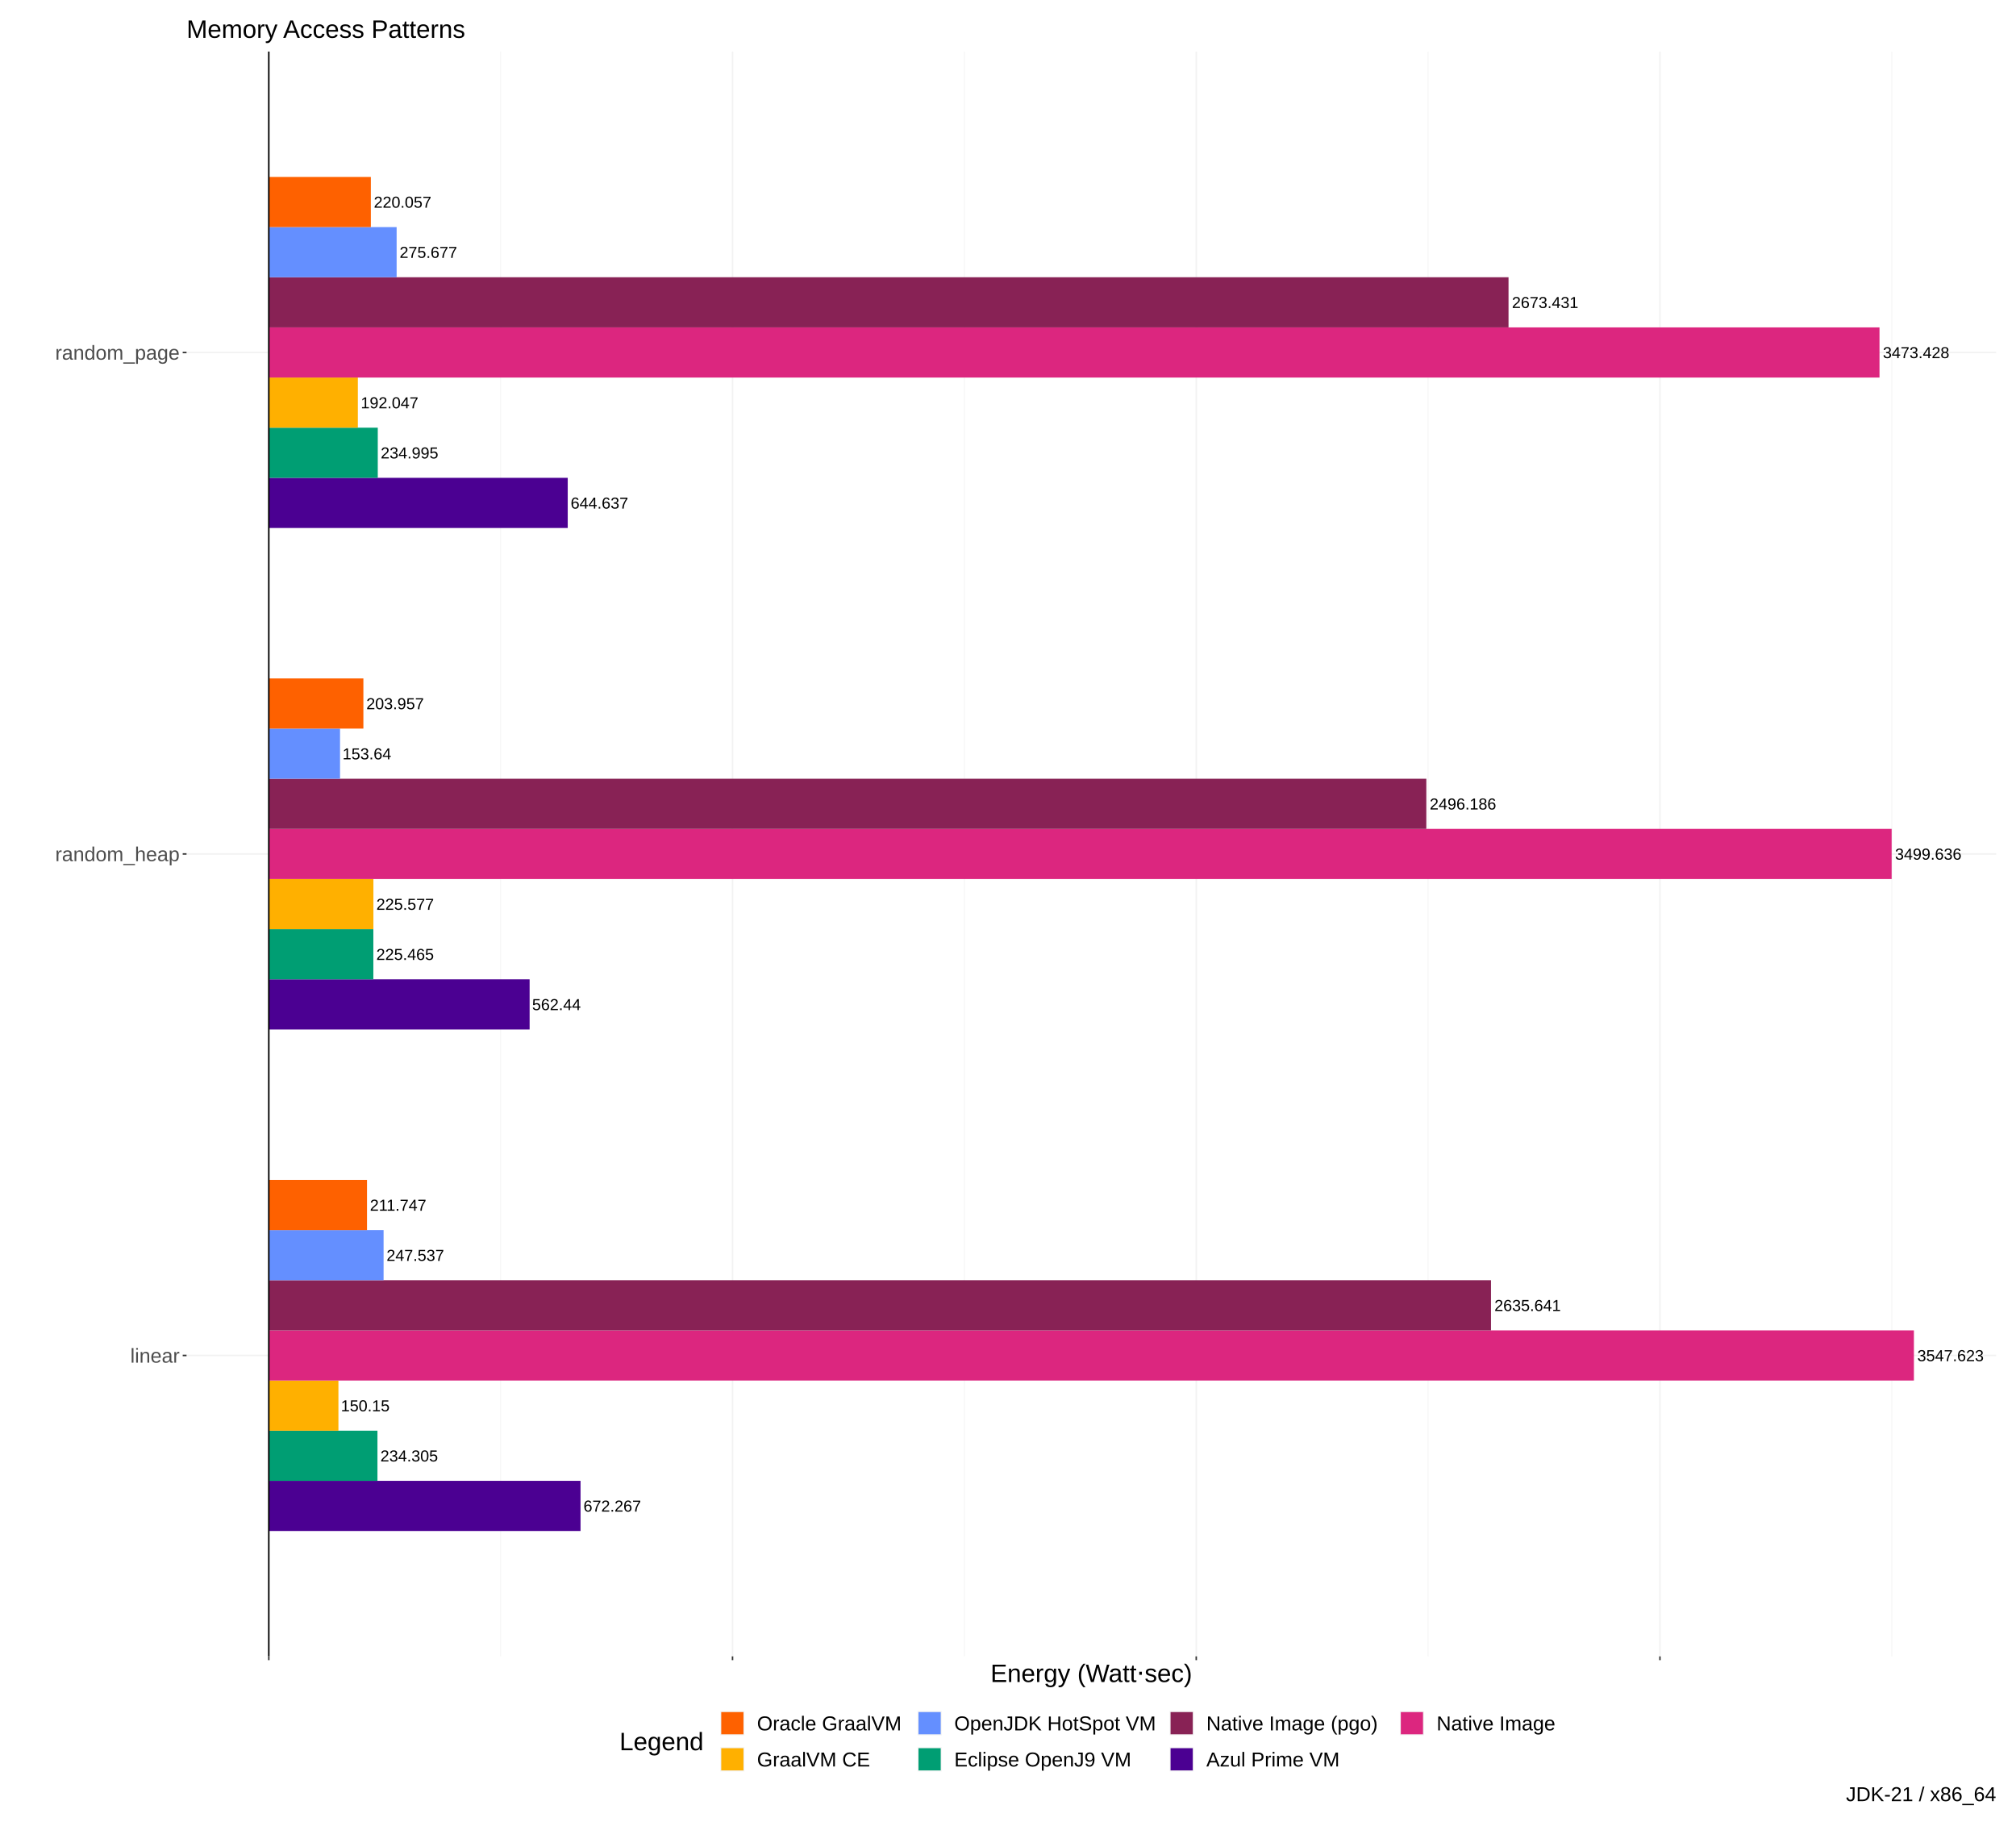
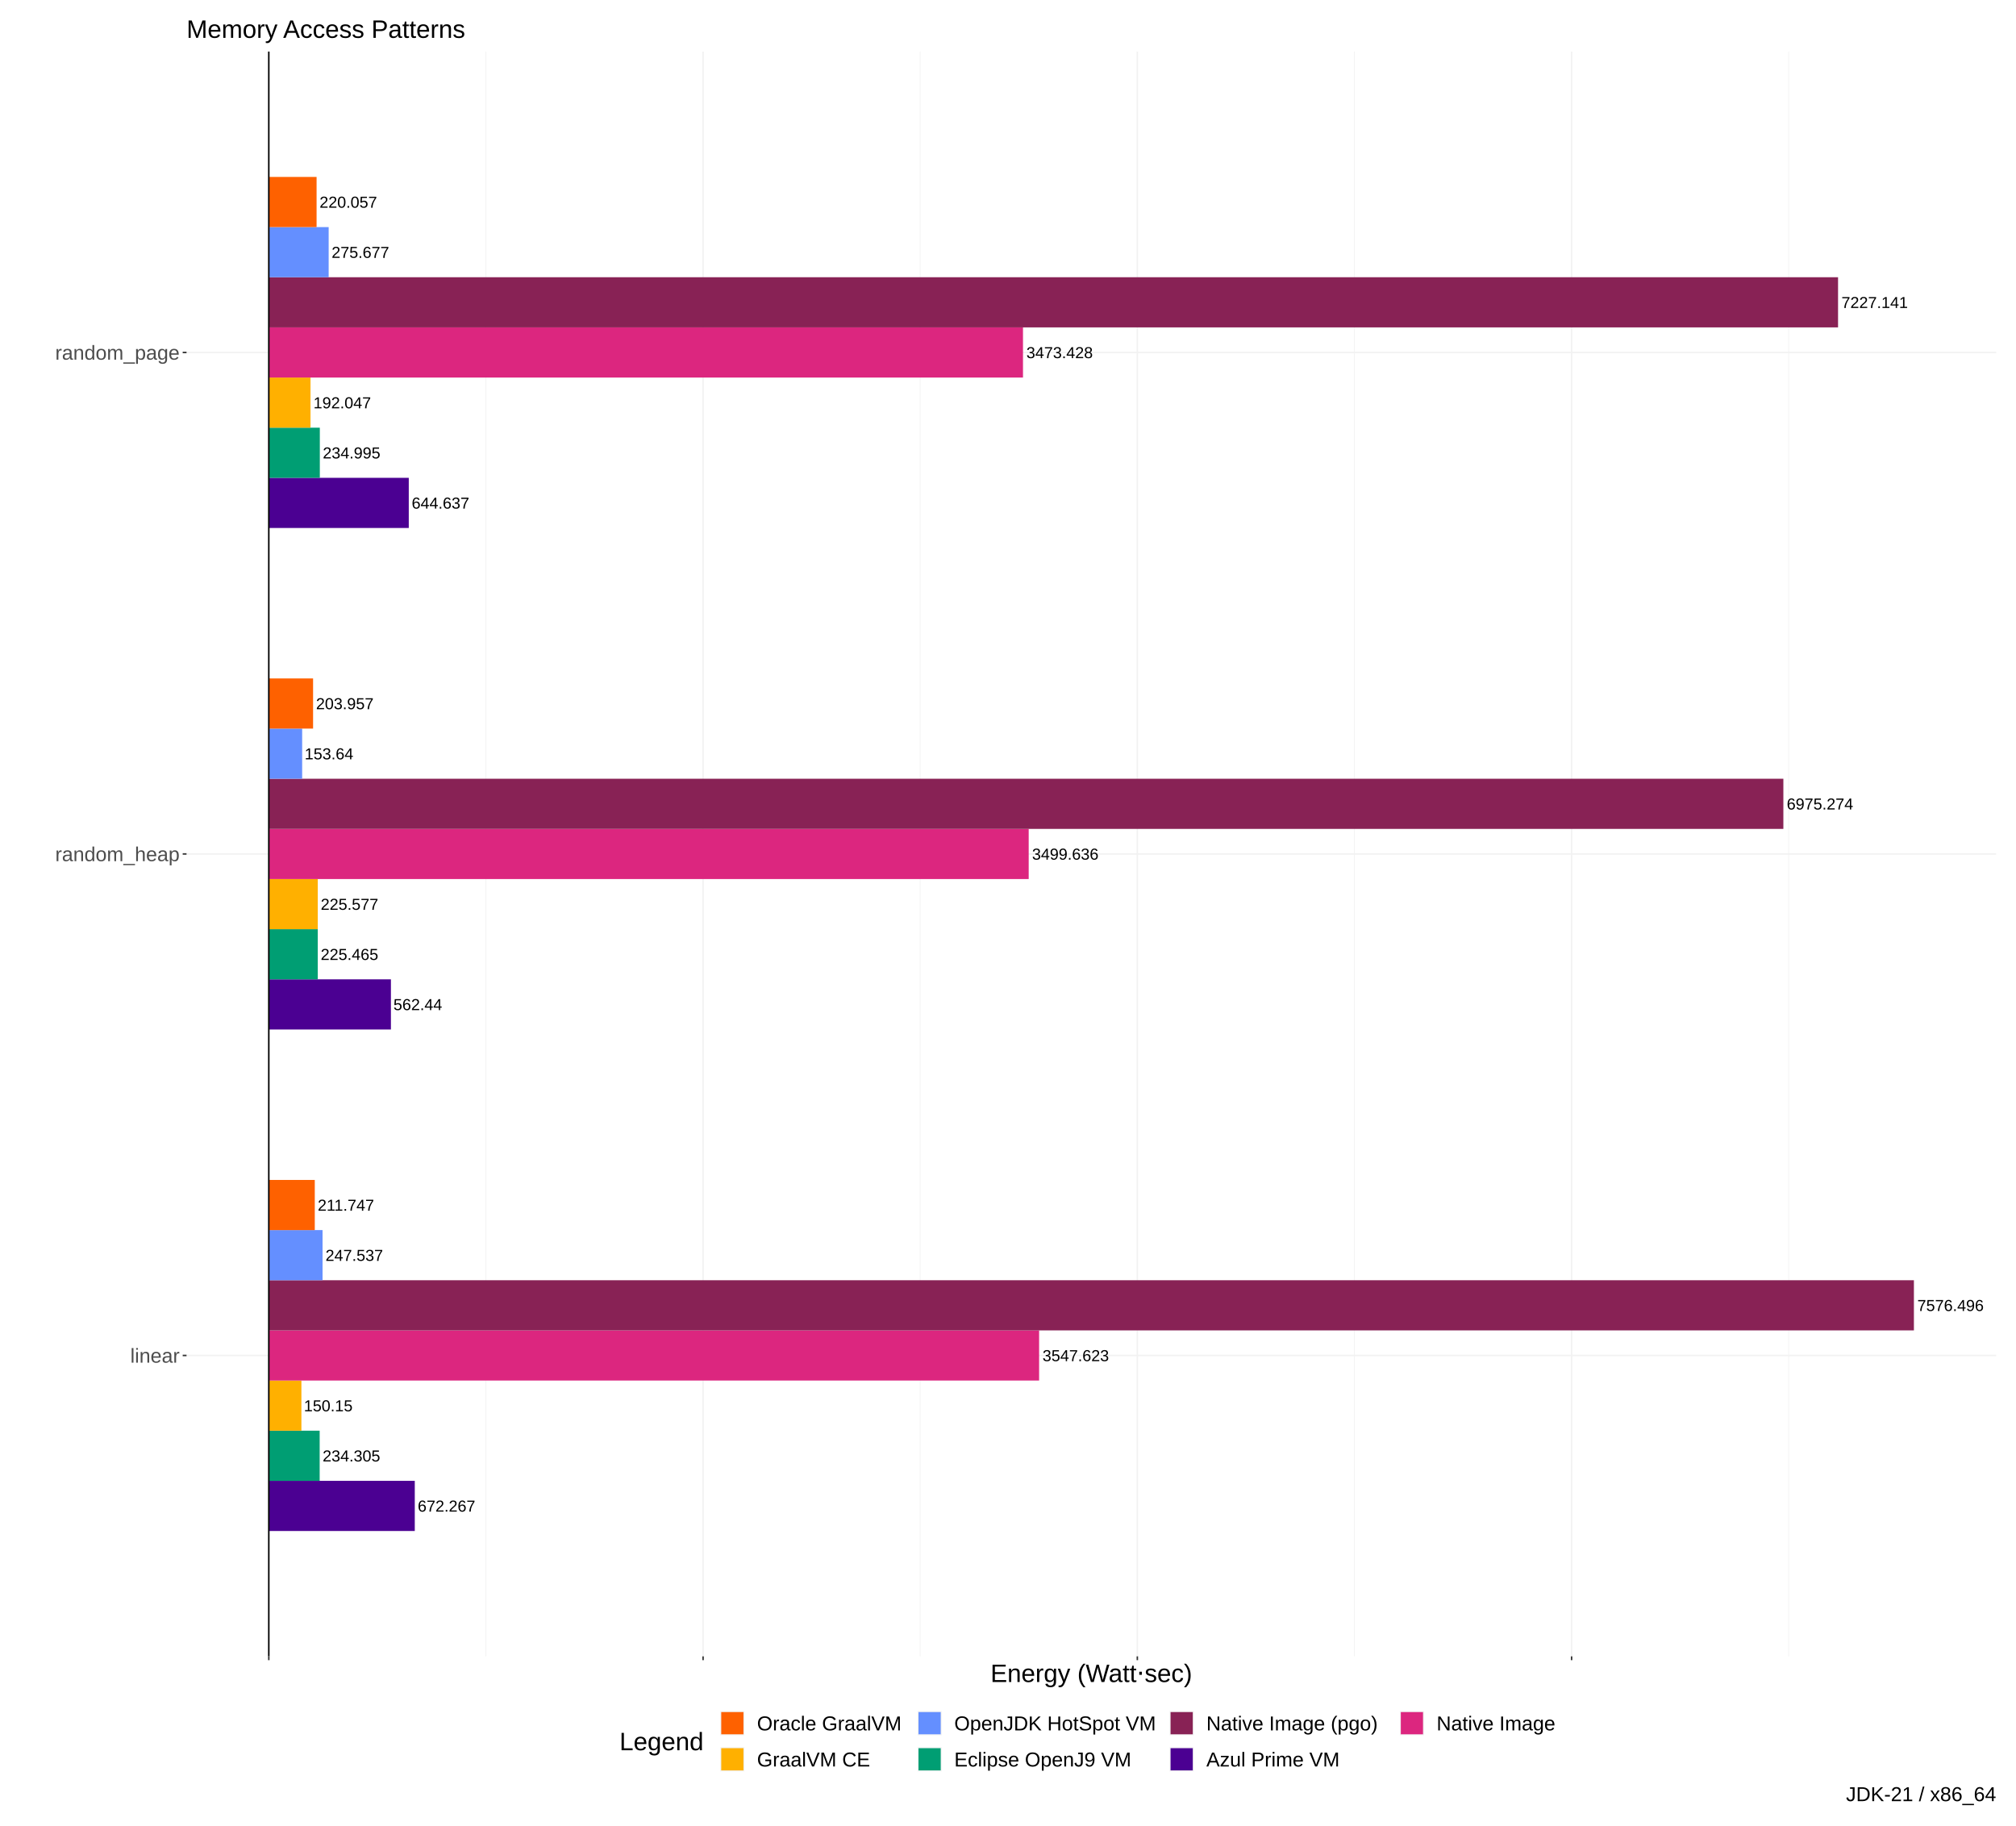
<svg xmlns="http://www.w3.org/2000/svg" class="svglite" width="1440.00pt" height="1303.94pt" viewBox="0 0 1440.00 1303.94">
  <defs>
    <style type="text/css">
    .svglite line, .svglite polyline, .svglite polygon, .svglite path, .svglite rect, .svglite circle {
      fill: none;
      stroke: #000000;
      stroke-linecap: round;
      stroke-linejoin: round;
      stroke-miterlimit: 10.00;
    }
    .svglite text {
      white-space: pre;
    }
  </style>
  </defs>
  <rect width="100%" height="100%" style="stroke: none; fill: #FFFFFF;" />
  <defs>
    <clipPath id="cpMC4wMHwxNDQwLjAwfDAuMDB8MTMwMy45NA==">
      <rect x="0.00" y="0.00" width="1440.00" height="1303.94" />
    </clipPath>
  </defs>
  <g clip-path="url(#cpMC4wMHwxNDQwLjAwfDAuMDB8MTMwMy45NA==)">
    <rect x="0.00" y="0.00" width="1440.00" height="1303.94" style="stroke-width: 1.07; stroke: #FFFFFF; fill: #FFFFFF;" />
    <rect x="133.24" y="36.82" width="1292.58" height="1146.09" style="stroke-width: 1.07; stroke: none;" />
-     <polyline points="357.61,1182.91 357.61,36.82 " style="stroke-width: 0.53; stroke: #F2F2F2; stroke-linecap: butt;" />
-     <polyline points="688.84,1182.91 688.84,36.82 " style="stroke-width: 0.53; stroke: #F2F2F2; stroke-linecap: butt;" />
-     <polyline points="1020.07,1182.91 1020.07,36.82 " style="stroke-width: 0.53; stroke: #F2F2F2; stroke-linecap: butt;" />
-     <polyline points="1351.30,1182.91 1351.30,36.82 " style="stroke-width: 0.53; stroke: #F2F2F2; stroke-linecap: butt;" />
+     <polyline points="347.09,1182.91 347.09,36.82 " style="stroke-width: 0.53; stroke: #F2F2F2; stroke-linecap: butt;" />
+     <polyline points="657.28,1182.91 657.28,36.82 " style="stroke-width: 0.53; stroke: #F2F2F2; stroke-linecap: butt;" />
+     <polyline points="967.47,1182.91 967.47,36.82 " style="stroke-width: 0.53; stroke: #F2F2F2; stroke-linecap: butt;" />
+     <polyline points="1277.66,1182.91 1277.66,36.82 " style="stroke-width: 0.53; stroke: #F2F2F2; stroke-linecap: butt;" />
    <polyline points="133.24,968.02 1425.83,968.02 " style="stroke-width: 1.07; stroke: #F2F2F2; stroke-linecap: butt;" />
    <polyline points="133.24,609.87 1425.83,609.87 " style="stroke-width: 1.07; stroke: #F2F2F2; stroke-linecap: butt;" />
    <polyline points="133.24,251.72 1425.83,251.72 " style="stroke-width: 1.07; stroke: #F2F2F2; stroke-linecap: butt;" />
    <polyline points="192.00,1182.91 192.00,36.82 " style="stroke-width: 1.07; stroke: #F2F2F2; stroke-linecap: butt;" />
-     <polyline points="523.23,1182.91 523.23,36.82 " style="stroke-width: 1.07; stroke: #F2F2F2; stroke-linecap: butt;" />
-     <polyline points="854.46,1182.91 854.46,36.82 " style="stroke-width: 1.07; stroke: #F2F2F2; stroke-linecap: butt;" />
-     <polyline points="1185.68,1182.91 1185.68,36.82 " style="stroke-width: 1.07; stroke: #F2F2F2; stroke-linecap: butt;" />
-     <rect x="192.00" y="341.25" width="213.52" height="35.82" style="stroke-width: 1.07; stroke: none; stroke-linecap: butt; stroke-linejoin: miter; fill: #4B0092;" />
-     <rect x="192.00" y="699.41" width="186.30" height="35.82" style="stroke-width: 1.07; stroke: none; stroke-linecap: butt; stroke-linejoin: miter; fill: #4B0092;" />
-     <rect x="192.00" y="1057.56" width="222.67" height="35.82" style="stroke-width: 1.07; stroke: none; stroke-linecap: butt; stroke-linejoin: miter; fill: #4B0092;" />
-     <rect x="192.00" y="305.44" width="77.84" height="35.82" style="stroke-width: 1.07; stroke: none; stroke-linecap: butt; stroke-linejoin: miter; fill: #009E73;" />
-     <rect x="192.00" y="1021.74" width="77.61" height="35.82" style="stroke-width: 1.07; stroke: none; stroke-linecap: butt; stroke-linejoin: miter; fill: #009E73;" />
-     <rect x="192.00" y="663.59" width="74.68" height="35.82" style="stroke-width: 1.07; stroke: none; stroke-linecap: butt; stroke-linejoin: miter; fill: #009E73;" />
-     <rect x="192.00" y="627.78" width="74.72" height="35.82" style="stroke-width: 1.07; stroke: none; stroke-linecap: butt; stroke-linejoin: miter; fill: #FFB000;" />
-     <rect x="192.00" y="985.93" width="49.73" height="35.82" style="stroke-width: 1.07; stroke: none; stroke-linecap: butt; stroke-linejoin: miter; fill: #FFB000;" />
-     <rect x="192.00" y="269.62" width="63.61" height="35.82" style="stroke-width: 1.07; stroke: none; stroke-linecap: butt; stroke-linejoin: miter; fill: #FFB000;" />
-     <rect x="192.00" y="233.81" width="1150.50" height="35.82" style="stroke-width: 1.07; stroke: none; stroke-linecap: butt; stroke-linejoin: miter; fill: #DC267F;" />
-     <rect x="192.00" y="591.96" width="1159.18" height="35.82" style="stroke-width: 1.07; stroke: none; stroke-linecap: butt; stroke-linejoin: miter; fill: #DC267F;" />
-     <rect x="192.00" y="950.11" width="1175.08" height="35.82" style="stroke-width: 1.07; stroke: none; stroke-linecap: butt; stroke-linejoin: miter; fill: #DC267F;" />
-     <rect x="192.00" y="556.15" width="826.81" height="35.82" style="stroke-width: 1.07; stroke: none; stroke-linecap: butt; stroke-linejoin: miter; fill: #882255;" />
-     <rect x="192.00" y="197.99" width="885.52" height="35.82" style="stroke-width: 1.07; stroke: none; stroke-linecap: butt; stroke-linejoin: miter; fill: #882255;" />
-     <rect x="192.00" y="914.30" width="873.00" height="35.82" style="stroke-width: 1.07; stroke: none; stroke-linecap: butt; stroke-linejoin: miter; fill: #882255;" />
-     <rect x="192.00" y="162.18" width="91.31" height="35.82" style="stroke-width: 1.07; stroke: none; stroke-linecap: butt; stroke-linejoin: miter; fill: #648FFF;" />
-     <rect x="192.00" y="878.48" width="81.99" height="35.82" style="stroke-width: 1.07; stroke: none; stroke-linecap: butt; stroke-linejoin: miter; fill: #648FFF;" />
-     <rect x="192.00" y="520.33" width="50.89" height="35.82" style="stroke-width: 1.07; stroke: none; stroke-linecap: butt; stroke-linejoin: miter; fill: #648FFF;" />
-     <rect x="192.00" y="484.52" width="67.56" height="35.82" style="stroke-width: 1.07; stroke: none; stroke-linecap: butt; stroke-linejoin: miter; fill: #FE6100;" />
-     <rect x="192.00" y="126.36" width="72.89" height="35.82" style="stroke-width: 1.07; stroke: none; stroke-linecap: butt; stroke-linejoin: miter; fill: #FE6100;" />
-     <rect x="192.00" y="842.67" width="70.14" height="35.82" style="stroke-width: 1.07; stroke: none; stroke-linecap: butt; stroke-linejoin: miter; fill: #FE6100;" />
-     <text x="407.62" y="363.23" style="font-size: 11.38px; font-family: &quot;Liberation Sans&quot;;" textLength="42.10px" lengthAdjust="spacingAndGlyphs">644.637</text>
-     <text x="380.07" y="721.38" style="font-size: 11.38px; font-family: &quot;Liberation Sans&quot;;" textLength="35.59px" lengthAdjust="spacingAndGlyphs">562.44</text>
-     <text x="416.78" y="1079.53" style="font-size: 11.38px; font-family: &quot;Liberation Sans&quot;;" textLength="42.10px" lengthAdjust="spacingAndGlyphs">672.267</text>
-     <text x="271.94" y="327.41" style="font-size: 11.38px; font-family: &quot;Liberation Sans&quot;;" textLength="42.10px" lengthAdjust="spacingAndGlyphs">234.995</text>
-     <text x="271.71" y="1043.72" style="font-size: 11.38px; font-family: &quot;Liberation Sans&quot;;" textLength="42.10px" lengthAdjust="spacingAndGlyphs">234.305</text>
-     <text x="268.78" y="685.56" style="font-size: 11.38px; font-family: &quot;Liberation Sans&quot;;" textLength="42.10px" lengthAdjust="spacingAndGlyphs">225.465</text>
-     <text x="268.82" y="649.75" style="font-size: 11.38px; font-family: &quot;Liberation Sans&quot;;" textLength="42.10px" lengthAdjust="spacingAndGlyphs">225.577</text>
-     <text x="243.51" y="1007.90" style="font-size: 11.38px; font-family: &quot;Liberation Sans&quot;;" textLength="35.59px" lengthAdjust="spacingAndGlyphs">150.15</text>
-     <text x="257.71" y="291.60" style="font-size: 11.38px; font-family: &quot;Liberation Sans&quot;;" textLength="42.10px" lengthAdjust="spacingAndGlyphs">192.047</text>
-     <text x="1344.93" y="255.78" style="font-size: 11.38px; font-family: &quot;Liberation Sans&quot;;" textLength="48.61px" lengthAdjust="spacingAndGlyphs">3473.428</text>
-     <text x="1353.61" y="613.93" style="font-size: 11.38px; font-family: &quot;Liberation Sans&quot;;" textLength="48.61px" lengthAdjust="spacingAndGlyphs">3499.636</text>
-     <text x="1369.50" y="972.09" style="font-size: 11.38px; font-family: &quot;Liberation Sans&quot;;" textLength="48.61px" lengthAdjust="spacingAndGlyphs">3547.623</text>
-     <text x="1021.24" y="578.12" style="font-size: 11.38px; font-family: &quot;Liberation Sans&quot;;" textLength="48.61px" lengthAdjust="spacingAndGlyphs">2496.186</text>
-     <text x="1079.95" y="219.97" style="font-size: 11.38px; font-family: &quot;Liberation Sans&quot;;" textLength="48.61px" lengthAdjust="spacingAndGlyphs">2673.431</text>
-     <text x="1067.43" y="936.27" style="font-size: 11.38px; font-family: &quot;Liberation Sans&quot;;" textLength="48.61px" lengthAdjust="spacingAndGlyphs">2635.641</text>
-     <text x="285.41" y="184.15" style="font-size: 11.38px; font-family: &quot;Liberation Sans&quot;;" textLength="42.10px" lengthAdjust="spacingAndGlyphs">275.677</text>
-     <text x="276.09" y="900.46" style="font-size: 11.38px; font-family: &quot;Liberation Sans&quot;;" textLength="42.10px" lengthAdjust="spacingAndGlyphs">247.537</text>
-     <text x="244.67" y="542.30" style="font-size: 11.38px; font-family: &quot;Liberation Sans&quot;;" textLength="35.59px" lengthAdjust="spacingAndGlyphs">153.64</text>
-     <text x="261.66" y="506.49" style="font-size: 11.38px; font-family: &quot;Liberation Sans&quot;;" textLength="42.10px" lengthAdjust="spacingAndGlyphs">203.957</text>
-     <text x="266.99" y="148.33" style="font-size: 11.38px; font-family: &quot;Liberation Sans&quot;;" textLength="42.10px" lengthAdjust="spacingAndGlyphs">220.057</text>
-     <text x="264.24" y="864.64" style="font-size: 11.38px; font-family: &quot;Liberation Sans&quot;;" textLength="42.10px" lengthAdjust="spacingAndGlyphs">211.747</text>
+     <polyline points="502.19,1182.91 502.19,36.82 " style="stroke-width: 1.07; stroke: #F2F2F2; stroke-linecap: butt;" />
+     <polyline points="812.38,1182.91 812.38,36.82 " style="stroke-width: 1.07; stroke: #F2F2F2; stroke-linecap: butt;" />
+     <polyline points="1122.57,1182.91 1122.57,36.82 " style="stroke-width: 1.07; stroke: #F2F2F2; stroke-linecap: butt;" />
+     <rect x="192.00" y="341.25" width="99.98" height="35.82" style="stroke-width: 1.07; stroke: none; stroke-linecap: butt; stroke-linejoin: miter; fill: #4B0092;" />
+     <rect x="192.00" y="699.41" width="87.23" height="35.82" style="stroke-width: 1.07; stroke: none; stroke-linecap: butt; stroke-linejoin: miter; fill: #4B0092;" />
+     <rect x="192.00" y="1057.56" width="104.27" height="35.82" style="stroke-width: 1.07; stroke: none; stroke-linecap: butt; stroke-linejoin: miter; fill: #4B0092;" />
+     <rect x="192.00" y="305.44" width="36.45" height="35.82" style="stroke-width: 1.07; stroke: none; stroke-linecap: butt; stroke-linejoin: miter; fill: #009E73;" />
+     <rect x="192.00" y="1021.74" width="36.34" height="35.82" style="stroke-width: 1.07; stroke: none; stroke-linecap: butt; stroke-linejoin: miter; fill: #009E73;" />
+     <rect x="192.00" y="663.59" width="34.97" height="35.82" style="stroke-width: 1.07; stroke: none; stroke-linecap: butt; stroke-linejoin: miter; fill: #009E73;" />
+     <rect x="192.00" y="627.78" width="34.99" height="35.82" style="stroke-width: 1.07; stroke: none; stroke-linecap: butt; stroke-linejoin: miter; fill: #FFB000;" />
+     <rect x="192.00" y="985.93" width="23.29" height="35.82" style="stroke-width: 1.07; stroke: none; stroke-linecap: butt; stroke-linejoin: miter; fill: #FFB000;" />
+     <rect x="192.00" y="269.62" width="29.79" height="35.82" style="stroke-width: 1.07; stroke: none; stroke-linecap: butt; stroke-linejoin: miter; fill: #FFB000;" />
+     <rect x="192.00" y="233.81" width="538.71" height="35.82" style="stroke-width: 1.07; stroke: none; stroke-linecap: butt; stroke-linejoin: miter; fill: #DC267F;" />
+     <rect x="192.00" y="591.96" width="542.78" height="35.82" style="stroke-width: 1.07; stroke: none; stroke-linecap: butt; stroke-linejoin: miter; fill: #DC267F;" />
+     <rect x="192.00" y="950.11" width="550.22" height="35.82" style="stroke-width: 1.07; stroke: none; stroke-linecap: butt; stroke-linejoin: miter; fill: #DC267F;" />
+     <rect x="192.00" y="556.15" width="1081.83" height="35.82" style="stroke-width: 1.07; stroke: none; stroke-linecap: butt; stroke-linejoin: miter; fill: #882255;" />
+     <rect x="192.00" y="197.99" width="1120.89" height="35.82" style="stroke-width: 1.07; stroke: none; stroke-linecap: butt; stroke-linejoin: miter; fill: #882255;" />
+     <rect x="192.00" y="914.30" width="1175.08" height="35.82" style="stroke-width: 1.07; stroke: none; stroke-linecap: butt; stroke-linejoin: miter; fill: #882255;" />
+     <rect x="192.00" y="162.18" width="42.76" height="35.82" style="stroke-width: 1.07; stroke: none; stroke-linecap: butt; stroke-linejoin: miter; fill: #648FFF;" />
+     <rect x="192.00" y="878.48" width="38.39" height="35.82" style="stroke-width: 1.07; stroke: none; stroke-linecap: butt; stroke-linejoin: miter; fill: #648FFF;" />
+     <rect x="192.00" y="520.33" width="23.83" height="35.82" style="stroke-width: 1.07; stroke: none; stroke-linecap: butt; stroke-linejoin: miter; fill: #648FFF;" />
+     <rect x="192.00" y="484.52" width="31.63" height="35.82" style="stroke-width: 1.07; stroke: none; stroke-linecap: butt; stroke-linejoin: miter; fill: #FE6100;" />
+     <rect x="192.00" y="126.36" width="34.13" height="35.82" style="stroke-width: 1.07; stroke: none; stroke-linecap: butt; stroke-linejoin: miter; fill: #FE6100;" />
+     <rect x="192.00" y="842.67" width="32.84" height="35.82" style="stroke-width: 1.07; stroke: none; stroke-linecap: butt; stroke-linejoin: miter; fill: #FE6100;" />
+     <text x="294.08" y="363.23" style="font-size: 11.38px; font-family: &quot;Liberation Sans&quot;;" textLength="42.10px" lengthAdjust="spacingAndGlyphs">644.637</text>
+     <text x="281.01" y="721.38" style="font-size: 11.38px; font-family: &quot;Liberation Sans&quot;;" textLength="35.59px" lengthAdjust="spacingAndGlyphs">562.44</text>
+     <text x="298.37" y="1079.53" style="font-size: 11.38px; font-family: &quot;Liberation Sans&quot;;" textLength="42.10px" lengthAdjust="spacingAndGlyphs">672.267</text>
+     <text x="230.55" y="327.41" style="font-size: 11.38px; font-family: &quot;Liberation Sans&quot;;" textLength="42.10px" lengthAdjust="spacingAndGlyphs">234.995</text>
+     <text x="230.44" y="1043.72" style="font-size: 11.38px; font-family: &quot;Liberation Sans&quot;;" textLength="42.10px" lengthAdjust="spacingAndGlyphs">234.305</text>
+     <text x="229.07" y="685.56" style="font-size: 11.38px; font-family: &quot;Liberation Sans&quot;;" textLength="42.10px" lengthAdjust="spacingAndGlyphs">225.465</text>
+     <text x="229.09" y="649.75" style="font-size: 11.38px; font-family: &quot;Liberation Sans&quot;;" textLength="42.10px" lengthAdjust="spacingAndGlyphs">225.577</text>
+     <text x="217.06" y="1007.90" style="font-size: 11.38px; font-family: &quot;Liberation Sans&quot;;" textLength="35.59px" lengthAdjust="spacingAndGlyphs">150.15</text>
+     <text x="223.89" y="291.60" style="font-size: 11.38px; font-family: &quot;Liberation Sans&quot;;" textLength="42.10px" lengthAdjust="spacingAndGlyphs">192.047</text>
+     <text x="733.14" y="255.78" style="font-size: 11.38px; font-family: &quot;Liberation Sans&quot;;" textLength="48.61px" lengthAdjust="spacingAndGlyphs">3473.428</text>
+     <text x="737.20" y="613.93" style="font-size: 11.38px; font-family: &quot;Liberation Sans&quot;;" textLength="48.61px" lengthAdjust="spacingAndGlyphs">3499.636</text>
+     <text x="744.65" y="972.09" style="font-size: 11.38px; font-family: &quot;Liberation Sans&quot;;" textLength="48.61px" lengthAdjust="spacingAndGlyphs">3547.623</text>
+     <text x="1276.26" y="578.12" style="font-size: 11.38px; font-family: &quot;Liberation Sans&quot;;" textLength="48.61px" lengthAdjust="spacingAndGlyphs">6975.274</text>
+     <text x="1315.32" y="219.97" style="font-size: 11.38px; font-family: &quot;Liberation Sans&quot;;" textLength="48.61px" lengthAdjust="spacingAndGlyphs">7227.141</text>
+     <text x="1369.50" y="936.27" style="font-size: 11.38px; font-family: &quot;Liberation Sans&quot;;" textLength="48.61px" lengthAdjust="spacingAndGlyphs">7576.496</text>
+     <text x="236.86" y="184.15" style="font-size: 11.38px; font-family: &quot;Liberation Sans&quot;;" textLength="42.10px" lengthAdjust="spacingAndGlyphs">275.677</text>
+     <text x="232.49" y="900.46" style="font-size: 11.38px; font-family: &quot;Liberation Sans&quot;;" textLength="42.10px" lengthAdjust="spacingAndGlyphs">247.537</text>
+     <text x="217.60" y="542.30" style="font-size: 11.38px; font-family: &quot;Liberation Sans&quot;;" textLength="35.59px" lengthAdjust="spacingAndGlyphs">153.64</text>
+     <text x="225.73" y="506.49" style="font-size: 11.38px; font-family: &quot;Liberation Sans&quot;;" textLength="42.10px" lengthAdjust="spacingAndGlyphs">203.957</text>
+     <text x="228.23" y="148.33" style="font-size: 11.38px; font-family: &quot;Liberation Sans&quot;;" textLength="42.10px" lengthAdjust="spacingAndGlyphs">220.057</text>
+     <text x="226.94" y="864.64" style="font-size: 11.38px; font-family: &quot;Liberation Sans&quot;;" textLength="42.10px" lengthAdjust="spacingAndGlyphs">211.747</text>
    <line x1="192.00" y1="1182.91" x2="192.00" y2="36.82" style="stroke-width: 1.07; stroke-linecap: butt;" />
    <text x="128.31" y="973.16" text-anchor="end" style="font-size: 14.40px;fill: #4D4D4D; font-family: &quot;Liberation Sans&quot;;" textLength="38.45px" lengthAdjust="spacingAndGlyphs">linear</text>
    <text x="128.31" y="615.01" text-anchor="end" style="font-size: 14.40px;fill: #4D4D4D; font-family: &quot;Liberation Sans&quot;;" textLength="94.23px" lengthAdjust="spacingAndGlyphs">random_heap</text>
    <text x="128.31" y="256.86" text-anchor="end" style="font-size: 14.40px;fill: #4D4D4D; font-family: &quot;Liberation Sans&quot;;" textLength="94.18px" lengthAdjust="spacingAndGlyphs">random_page</text>
    <polyline points="130.50,968.02 133.24,968.02 " style="stroke-width: 1.07; stroke: #333333; stroke-linecap: butt;" />
    <polyline points="130.50,609.87 133.24,609.87 " style="stroke-width: 1.07; stroke: #333333; stroke-linecap: butt;" />
    <polyline points="130.50,251.72 133.24,251.72 " style="stroke-width: 1.07; stroke: #333333; stroke-linecap: butt;" />
    <polyline points="192.00,1185.65 192.00,1182.91 " style="stroke-width: 1.07; stroke: #333333; stroke-linecap: butt;" />
-     <polyline points="523.23,1185.65 523.23,1182.91 " style="stroke-width: 1.07; stroke: #333333; stroke-linecap: butt;" />
-     <polyline points="854.46,1185.65 854.46,1182.91 " style="stroke-width: 1.07; stroke: #333333; stroke-linecap: butt;" />
-     <polyline points="1185.68,1185.65 1185.68,1182.91 " style="stroke-width: 1.07; stroke: #333333; stroke-linecap: butt;" />
+     <polyline points="502.19,1185.65 502.19,1182.91 " style="stroke-width: 1.07; stroke: #333333; stroke-linecap: butt;" />
+     <polyline points="812.38,1185.65 812.38,1182.91 " style="stroke-width: 1.07; stroke: #333333; stroke-linecap: butt;" />
+     <polyline points="1122.57,1185.65 1122.57,1182.91 " style="stroke-width: 1.07; stroke: #333333; stroke-linecap: butt;" />
    <text x="779.53" y="1201.24" text-anchor="middle" style="font-size: 18.00px; font-family: &quot;Liberation Sans&quot;;" textLength="152.52px" lengthAdjust="spacingAndGlyphs">Energy (Watt⋅sec)</text>
    <rect x="437.01" y="1216.52" width="685.04" height="54.02" style="stroke-width: 1.07; stroke: none; fill: #FFFFFF;" />
    <text x="442.49" y="1249.96" style="font-size: 18.00px; font-family: &quot;Liberation Sans&quot;;" textLength="63.01px" lengthAdjust="spacingAndGlyphs">Legend</text>
    <rect x="514.47" y="1222.00" width="17.28" height="17.28" style="stroke-width: 1.07; stroke: none; fill: #F2F2F2;" />
    <rect x="515.18" y="1222.71" width="15.86" height="15.86" style="stroke-width: 1.07; stroke: none; stroke-linecap: butt; stroke-linejoin: miter; fill: #FE6100;" />
    <rect x="655.37" y="1222.00" width="17.28" height="17.28" style="stroke-width: 1.07; stroke: none; fill: #F2F2F2;" />
    <rect x="656.08" y="1222.71" width="15.86" height="15.86" style="stroke-width: 1.07; stroke: none; stroke-linecap: butt; stroke-linejoin: miter; fill: #648FFF;" />
    <rect x="835.41" y="1222.00" width="17.28" height="17.28" style="stroke-width: 1.07; stroke: none; fill: #F2F2F2;" />
    <rect x="836.12" y="1222.71" width="15.86" height="15.86" style="stroke-width: 1.07; stroke: none; stroke-linecap: butt; stroke-linejoin: miter; fill: #882255;" />
    <rect x="999.87" y="1222.00" width="17.28" height="17.28" style="stroke-width: 1.07; stroke: none; fill: #F2F2F2;" />
    <rect x="1000.58" y="1222.71" width="15.86" height="15.86" style="stroke-width: 1.07; stroke: none; stroke-linecap: butt; stroke-linejoin: miter; fill: #DC267F;" />
    <rect x="514.47" y="1247.79" width="17.28" height="17.28" style="stroke-width: 1.07; stroke: none; fill: #F2F2F2;" />
    <rect x="515.18" y="1248.50" width="15.86" height="15.86" style="stroke-width: 1.07; stroke: none; stroke-linecap: butt; stroke-linejoin: miter; fill: #FFB000;" />
    <rect x="655.37" y="1247.79" width="17.28" height="17.28" style="stroke-width: 1.07; stroke: none; fill: #F2F2F2;" />
    <rect x="656.08" y="1248.50" width="15.86" height="15.86" style="stroke-width: 1.07; stroke: none; stroke-linecap: butt; stroke-linejoin: miter; fill: #009E73;" />
    <rect x="835.41" y="1247.79" width="17.28" height="17.28" style="stroke-width: 1.07; stroke: none; fill: #F2F2F2;" />
    <rect x="836.12" y="1248.50" width="15.86" height="15.86" style="stroke-width: 1.07; stroke: none; stroke-linecap: butt; stroke-linejoin: miter; fill: #4B0092;" />
    <text x="540.71" y="1235.78" style="font-size: 14.40px; font-family: &quot;Liberation Sans&quot;;" textLength="105.69px" lengthAdjust="spacingAndGlyphs">Oracle GraalVM</text>
    <text x="681.61" y="1235.78" style="font-size: 14.40px; font-family: &quot;Liberation Sans&quot;;" textLength="144.83px" lengthAdjust="spacingAndGlyphs">OpenJDK HotSpot VM</text>
    <text x="861.66" y="1235.78" style="font-size: 14.40px; font-family: &quot;Liberation Sans&quot;;" textLength="129.25px" lengthAdjust="spacingAndGlyphs">Native Image (pgo)</text>
    <text x="1026.12" y="1235.78" style="font-size: 14.40px; font-family: &quot;Liberation Sans&quot;;" textLength="90.46px" lengthAdjust="spacingAndGlyphs">Native Image</text>
    <text x="540.71" y="1261.57" style="font-size: 14.40px; font-family: &quot;Liberation Sans&quot;;" textLength="78.80px" lengthAdjust="spacingAndGlyphs">GraalVM CE</text>
    <text x="681.61" y="1261.57" style="font-size: 14.40px; font-family: &quot;Liberation Sans&quot;;" textLength="124.62px" lengthAdjust="spacingAndGlyphs">Eclipse OpenJ9 VM</text>
    <text x="861.66" y="1261.57" style="font-size: 14.40px; font-family: &quot;Liberation Sans&quot;;" textLength="97.67px" lengthAdjust="spacingAndGlyphs">Azul Prime VM</text>
    <text x="133.24" y="27.03" style="font-size: 18.00px; font-family: &quot;Liberation Sans&quot;;" textLength="207.71px" lengthAdjust="spacingAndGlyphs">Memory Access Patterns</text>
    <text x="1425.83" y="1286.31" text-anchor="end" style="font-size: 14.40px; font-family: &quot;Liberation Sans&quot;;" textLength="104.20px" lengthAdjust="spacingAndGlyphs">JDK-21 / x86_64</text>
  </g>
</svg>
